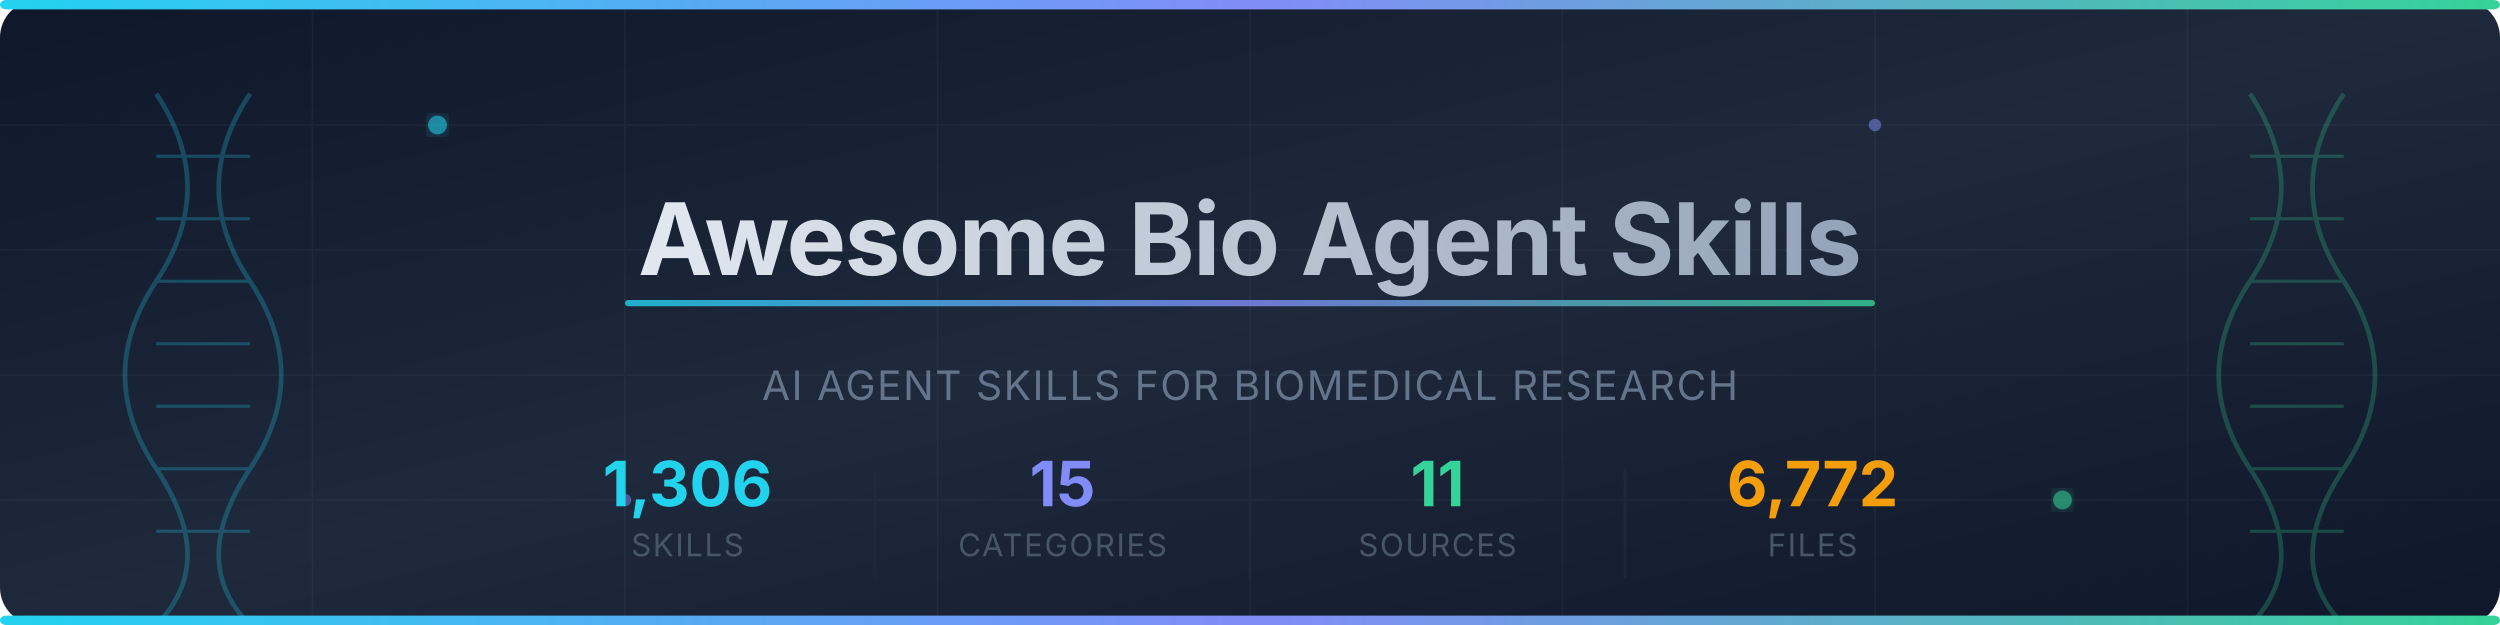
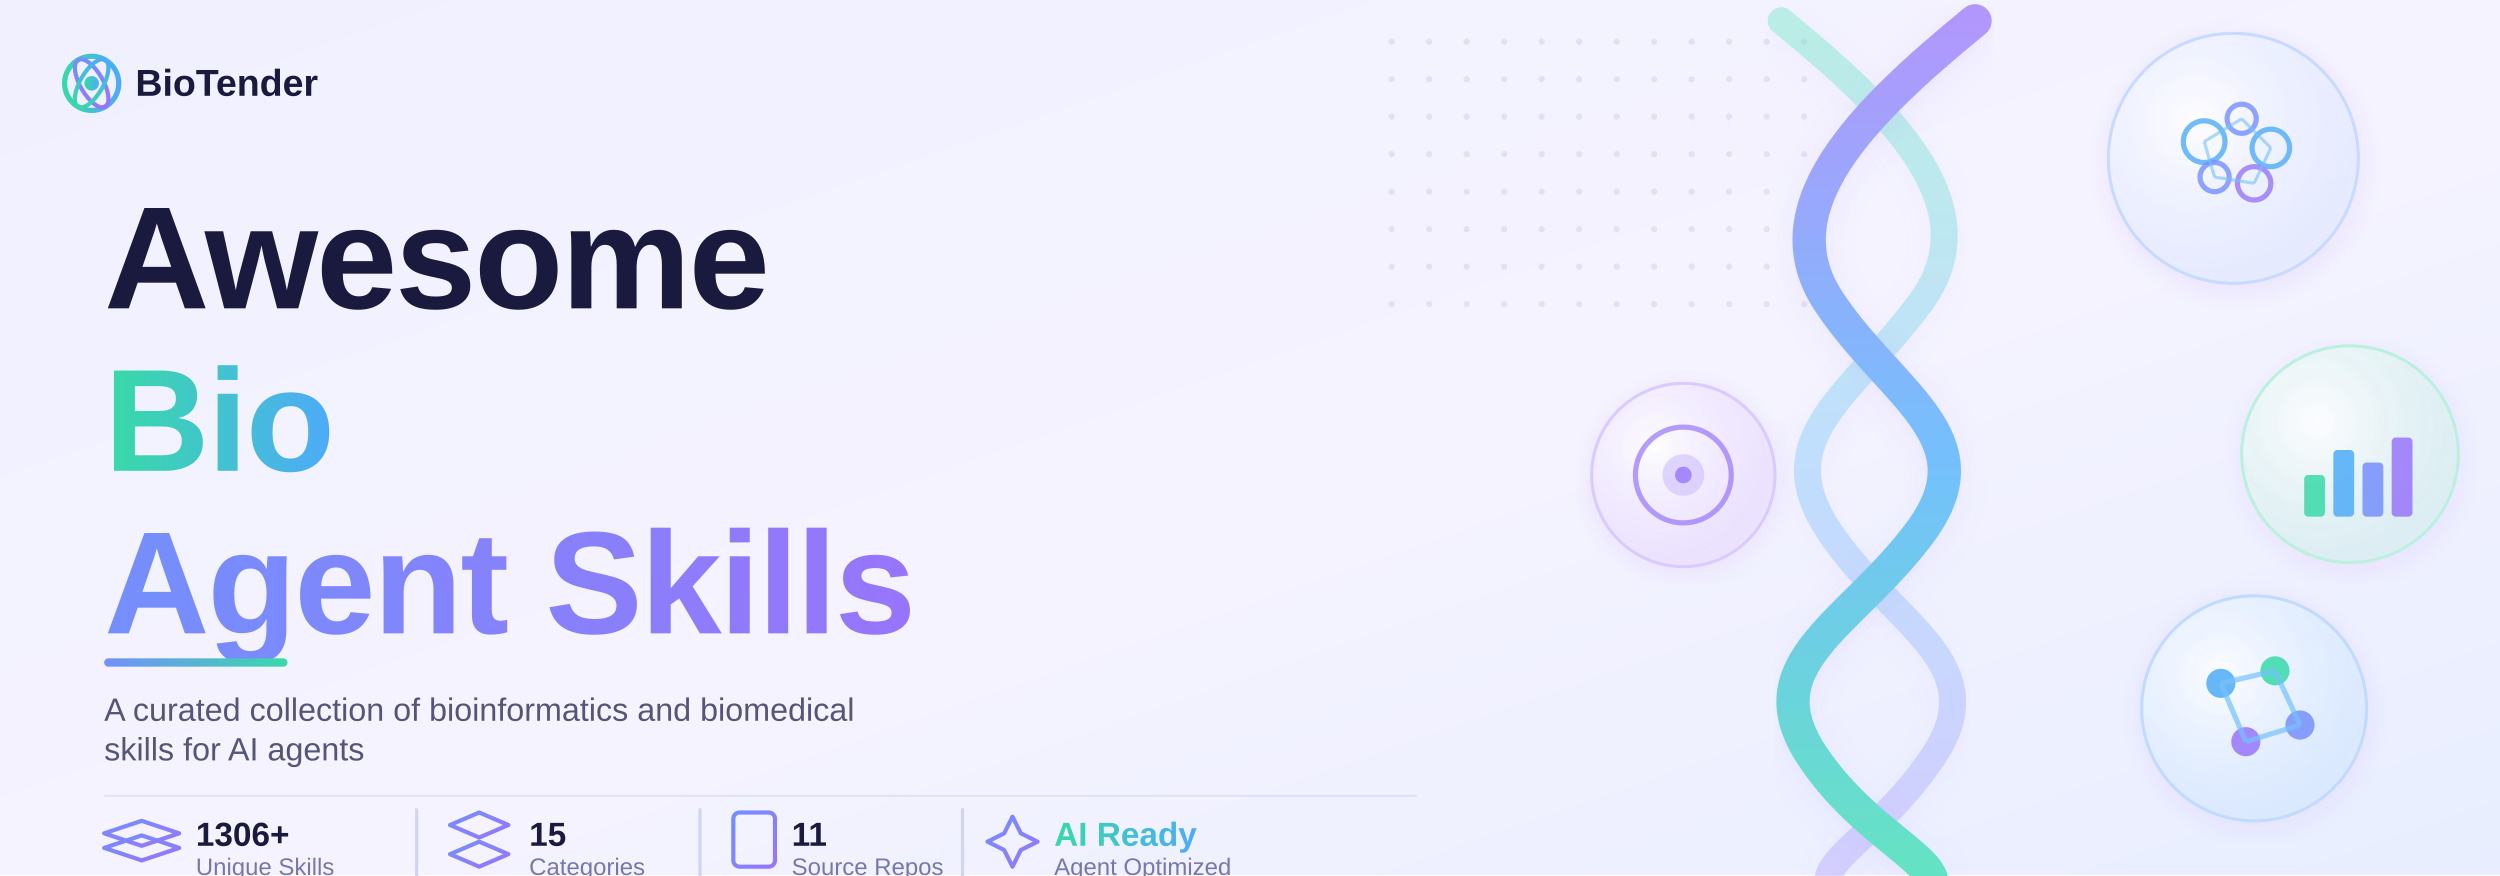
- <svg xmlns="http://www.w3.org/2000/svg" width="800" height="200" viewBox="0 0 800 200">
+ <svg xmlns="http://www.w3.org/2000/svg" viewBox="0 0 1200 420" width="1200" height="420">
  <defs>
    <linearGradient id="bg" x1="0%" y1="0%" x2="100%" y2="100%">
-       <stop offset="0%" style="stop-color:#0f172a;stop-opacity:1" />
-       <stop offset="50%" style="stop-color:#1e293b;stop-opacity:1" />
-       <stop offset="100%" style="stop-color:#0f172a;stop-opacity:1" />
+       <stop offset="0%" stop-color="#f0f0ff" />
+       <stop offset="55%" stop-color="#f5f3ff" />
+       <stop offset="100%" stop-color="#e8eeff" />
    </linearGradient>
-     <linearGradient id="accent" x1="0%" y1="0%" x2="100%" y2="0%">
-       <stop offset="0%" style="stop-color:#22d3ee;stop-opacity:1" />
-       <stop offset="50%" style="stop-color:#818cf8;stop-opacity:1" />
-       <stop offset="100%" style="stop-color:#34d399;stop-opacity:1" />
+     <linearGradient id="bioGrad" x1="0%" y1="0%" x2="100%" y2="0%">
+       <stop offset="0%" stop-color="#38d9a9" />
+       <stop offset="100%" stop-color="#4dabf7" />
    </linearGradient>
-     <linearGradient id="title-grad" x1="0%" y1="0%" x2="100%" y2="0%">
-       <stop offset="0%" style="stop-color:#e2e8f0;stop-opacity:1" />
-       <stop offset="100%" style="stop-color:#94a3b8;stop-opacity:1" />
+     <linearGradient id="agentGrad" x1="0%" y1="0%" x2="100%" y2="0%">
+       <stop offset="0%" stop-color="#748ffc" />
+       <stop offset="100%" stop-color="#9775fa" />
    </linearGradient>
-     <filter id="glow">
-       <feGaussianBlur stdDeviation="3" result="coloredBlur" />
-       <feMerge>
-         <feMergeNode in="coloredBlur" />
-         <feMergeNode in="SourceGraphic" />
-       </feMerge>
+     <linearGradient id="dna1" x1="0%" y1="0%" x2="0%" y2="100%">
+       <stop offset="0%" stop-color="#b197fc" />
+       <stop offset="50%" stop-color="#74c0fc" />
+       <stop offset="100%" stop-color="#63e6be" />
+     </linearGradient>
+     <linearGradient id="dna2" x1="0%" y1="0%" x2="0%" y2="100%">
+       <stop offset="0%" stop-color="#63e6be" />
+       <stop offset="50%" stop-color="#74c0fc" />
+       <stop offset="100%" stop-color="#b197fc" />
+     </linearGradient>
+     <radialGradient id="bub1" cx="35%" cy="35%" r="65%">
+       <stop offset="0%" stop-color="#ffffff" stop-opacity="0.95" />
+       <stop offset="100%" stop-color="#dde8ff" stop-opacity="0.55" />
+     </radialGradient>
+     <radialGradient id="bub2" cx="35%" cy="35%" r="65%">
+       <stop offset="0%" stop-color="#ffffff" stop-opacity="0.95" />
+       <stop offset="100%" stop-color="#d0f0e8" stop-opacity="0.55" />
+     </radialGradient>
+     <radialGradient id="bub3" cx="35%" cy="35%" r="65%">
+       <stop offset="0%" stop-color="#ffffff" stop-opacity="0.95" />
+       <stop offset="100%" stop-color="#e8d8ff" stop-opacity="0.55" />
+     </radialGradient>
+     <radialGradient id="bub4" cx="35%" cy="35%" r="65%">
+       <stop offset="0%" stop-color="#ffffff" stop-opacity="0.95" />
+       <stop offset="100%" stop-color="#d0e8ff" stop-opacity="0.55" />
+     </radialGradient>
+     <linearGradient id="iconG" x1="0%" y1="0%" x2="100%" y2="100%">
+       <stop offset="0%" stop-color="#748ffc" />
+       <stop offset="100%" stop-color="#9775fa" />
+     </linearGradient>
+     <linearGradient id="ulGrad" x1="0%" y1="0%" x2="100%" y2="0%">
+       <stop offset="0%" stop-color="#748ffc" />
+       <stop offset="100%" stop-color="#38d9a9" />
+     </linearGradient>
+     <pattern id="dots" x="0" y="0" width="18" height="18" patternUnits="userSpaceOnUse">
+       <circle cx="2" cy="2" r="1.5" fill="#b8bce8" opacity="0.5" />
+     </pattern>
+     <filter id="ds">
+       <feDropShadow dx="0" dy="3" stdDeviation="7" flood-color="#a78bfa" flood-opacity="0.13" />
+     </filter>
+     <filter id="bs">
+       <feDropShadow dx="1" dy="3" stdDeviation="5" flood-color="#7c3aed" flood-opacity="0.11" />
    </filter>
  </defs>
-   <rect width="800" height="200" fill="url(#bg)" rx="12" />
-   <g opacity="0.06" stroke="#94a3b8" stroke-width="0.5">
-     <line x1="0" y1="40" x2="800" y2="40" />
-     <line x1="0" y1="80" x2="800" y2="80" />
-     <line x1="0" y1="120" x2="800" y2="120" />
-     <line x1="0" y1="160" x2="800" y2="160" />
-     <line x1="100" y1="0" x2="100" y2="200" />
-     <line x1="200" y1="0" x2="200" y2="200" />
-     <line x1="300" y1="0" x2="300" y2="200" />
-     <line x1="400" y1="0" x2="400" y2="200" />
-     <line x1="500" y1="0" x2="500" y2="200" />
-     <line x1="600" y1="0" x2="600" y2="200" />
-     <line x1="700" y1="0" x2="700" y2="200" />
-   </g>
-   <g opacity="0.25" stroke="#22d3ee" stroke-width="1.5" fill="none">
-     <path d="M 50 30 Q 70 60 50 90 Q 30 120 50 150 Q 70 180 50 200" />
-     <path d="M 80 30 Q 60 60 80 90 Q 100 120 80 150 Q 60 180 80 200" />
-     <line x1="50" y1="50" x2="80" y2="50" stroke-width="1" />
-     <line x1="50" y1="70" x2="80" y2="70" stroke-width="1" />
-     <line x1="50" y1="90" x2="80" y2="90" stroke-width="1" />
-     <line x1="50" y1="110" x2="80" y2="110" stroke-width="1" />
-     <line x1="50" y1="130" x2="80" y2="130" stroke-width="1" />
-     <line x1="50" y1="150" x2="80" y2="150" stroke-width="1" />
-     <line x1="50" y1="170" x2="80" y2="170" stroke-width="1" />
-   </g>
-   <g opacity="0.25" stroke="#34d399" stroke-width="1.5" fill="none">
-     <path d="M 720 30 Q 740 60 720 90 Q 700 120 720 150 Q 740 180 720 200" />
-     <path d="M 750 30 Q 730 60 750 90 Q 770 120 750 150 Q 730 180 750 200" />
-     <line x1="720" y1="50" x2="750" y2="50" stroke-width="1" />
-     <line x1="720" y1="70" x2="750" y2="70" stroke-width="1" />
-     <line x1="720" y1="90" x2="750" y2="90" stroke-width="1" />
-     <line x1="720" y1="110" x2="750" y2="110" stroke-width="1" />
-     <line x1="720" y1="130" x2="750" y2="130" stroke-width="1" />
-     <line x1="720" y1="150" x2="750" y2="150" stroke-width="1" />
-     <line x1="720" y1="170" x2="750" y2="170" stroke-width="1" />
-   </g>
-   <rect x="0" y="0" width="800" height="3" fill="url(#accent)" rx="2" />
-   <rect x="0" y="197" width="800" height="3" fill="url(#accent)" rx="2" />
-   <circle cx="140" cy="40" r="3" fill="#22d3ee" opacity="0.6" filter="url(#glow)" />
-   <circle cx="660" cy="160" r="3" fill="#34d399" opacity="0.6" filter="url(#glow)" />
-   <circle cx="200" cy="160" r="2" fill="#818cf8" opacity="0.5" />
-   <circle cx="600" cy="40" r="2" fill="#818cf8" opacity="0.5" />
-   <text x="400" y="88" font-family="system-ui, -apple-system, sans-serif" font-size="32" font-weight="700" fill="url(#title-grad)" text-anchor="middle" letter-spacing="-0.5">Awesome Bio Agent Skills</text>
-   <rect x="200" y="96" width="400" height="2" fill="url(#accent)" rx="1" opacity="0.8" />
-   <text x="400" y="128" font-family="system-ui, -apple-system, sans-serif" font-size="13" fill="#64748b" text-anchor="middle" letter-spacing="0.5">AI AGENT SKILLS FOR BIOMEDICAL RESEARCH</text>
-   <text x="220" y="162" font-family="system-ui, -apple-system, sans-serif" font-size="20" font-weight="700" fill="#22d3ee" text-anchor="middle">1,306</text>
-   <text x="220" y="178" font-family="system-ui, -apple-system, sans-serif" font-size="10" fill="#475569" text-anchor="middle" letter-spacing="0.5">SKILLS</text>
-   <text x="340" y="162" font-family="system-ui, -apple-system, sans-serif" font-size="20" font-weight="700" fill="#818cf8" text-anchor="middle">15</text>
-   <text x="340" y="178" font-family="system-ui, -apple-system, sans-serif" font-size="10" fill="#475569" text-anchor="middle" letter-spacing="0.5">CATEGORIES</text>
-   <text x="460" y="162" font-family="system-ui, -apple-system, sans-serif" font-size="20" font-weight="700" fill="#34d399" text-anchor="middle">11</text>
-   <text x="460" y="178" font-family="system-ui, -apple-system, sans-serif" font-size="10" fill="#475569" text-anchor="middle" letter-spacing="0.5">SOURCES</text>
-   <text x="580" y="162" font-family="system-ui, -apple-system, sans-serif" font-size="20" font-weight="700" fill="#f59e0b" text-anchor="middle">6,772</text>
-   <text x="580" y="178" font-family="system-ui, -apple-system, sans-serif" font-size="10" fill="#475569" text-anchor="middle" letter-spacing="0.5">FILES</text>
-   <line x1="280" y1="150" x2="280" y2="185" stroke="#1e293b" stroke-width="1" opacity="0.8" />
-   <line x1="400" y1="150" x2="400" y2="185" stroke="#1e293b" stroke-width="1" opacity="0.8" />
-   <line x1="520" y1="150" x2="520" y2="185" stroke="#1e293b" stroke-width="1" opacity="0.8" />
+   <rect width="1200" height="420" fill="url(#bg)" />
+   <rect x="660" y="18" width="210" height="130" fill="url(#dots)" opacity="0.65" />
+   <path d="M 855 10 C 910 55, 955 100, 922 145 C 889 190, 848 210, 878 255 C 908 300, 958 318, 928 363 C 898 408, 858 418, 888 435" fill="none" stroke="url(#dna2)" stroke-width="13" stroke-linecap="round" opacity="0.4" filter="url(#ds)" />
+   <path d="M 948 10 C 893 55, 848 100, 878 145 C 908 190, 955 210, 922 255 C 889 300, 840 318, 870 363 C 900 408, 948 418, 918 435" fill="none" stroke="url(#dna1)" stroke-width="16" stroke-linecap="round" filter="url(#ds)" />
+   <line x1="876" y1="44" x2="930" y2="44" stroke="url(#dna1)" stroke-width="5" stroke-linecap="round" opacity="0.68" />
+   <line x1="864" y1="76" x2="942" y2="76" stroke="url(#dna2)" stroke-width="5" stroke-linecap="round" opacity="0.68" />
+   <line x1="860" y1="108" x2="938" y2="108" stroke="url(#dna1)" stroke-width="5" stroke-linecap="round" opacity="0.68" />
+   <line x1="866" y1="140" x2="932" y2="140" stroke="url(#dna2)" stroke-width="5" stroke-linecap="round" opacity="0.68" />
+   <line x1="878" y1="172" x2="920" y2="172" stroke="url(#dna1)" stroke-width="5" stroke-linecap="round" opacity="0.68" />
+   <line x1="894" y1="204" x2="906" y2="204" stroke="url(#dna2)" stroke-width="5" stroke-linecap="round" opacity="0.68" />
+   <line x1="882" y1="236" x2="918" y2="236" stroke="url(#dna1)" stroke-width="5" stroke-linecap="round" opacity="0.68" />
+   <line x1="866" y1="268" x2="932" y2="268" stroke="url(#dna2)" stroke-width="5" stroke-linecap="round" opacity="0.68" />
+   <line x1="858" y1="300" x2="940" y2="300" stroke="url(#dna1)" stroke-width="5" stroke-linecap="round" opacity="0.68" />
+   <line x1="864" y1="332" x2="934" y2="332" stroke="url(#dna2)" stroke-width="5" stroke-linecap="round" opacity="0.68" />
+   <line x1="876" y1="364" x2="922" y2="364" stroke="url(#dna1)" stroke-width="5" stroke-linecap="round" opacity="0.68" />
+   <circle cx="1072" cy="76" r="60" fill="url(#bub1)" stroke="#c5d8ff" stroke-width="1.5" filter="url(#bs)" opacity="0.93" />
+   <circle cx="1058" cy="68" r="10" fill="none" stroke="#4dabf7" stroke-width="2.5" opacity="0.8" />
+   <circle cx="1076" cy="57" r="7" fill="none" stroke="#748ffc" stroke-width="2.5" opacity="0.8" />
+   <circle cx="1090" cy="71" r="9" fill="none" stroke="#4dabf7" stroke-width="2.5" opacity="0.8" />
+   <circle cx="1082" cy="88" r="8" fill="none" stroke="#9775fa" stroke-width="2.5" opacity="0.8" />
+   <circle cx="1063" cy="85" r="7" fill="none" stroke="#748ffc" stroke-width="2.5" opacity="0.8" />
+   <line x1="1058" y1="68" x2="1076" y2="57" stroke="#74c0fc" stroke-width="1.5" opacity="0.6" />
+   <line x1="1076" y1="57" x2="1090" y2="71" stroke="#74c0fc" stroke-width="1.5" opacity="0.6" />
+   <line x1="1090" y1="71" x2="1082" y2="88" stroke="#74c0fc" stroke-width="1.5" opacity="0.6" />
+   <line x1="1082" y1="88" x2="1063" y2="85" stroke="#74c0fc" stroke-width="1.5" opacity="0.6" />
+   <line x1="1063" y1="85" x2="1058" y2="68" stroke="#74c0fc" stroke-width="1.5" opacity="0.6" />
+   <circle cx="1128" cy="218" r="52" fill="url(#bub2)" stroke="#b8f0dc" stroke-width="1.5" filter="url(#bs)" opacity="0.93" />
+   <rect x="1106" y="228" width="10" height="20" rx="2" fill="#38d9a9" opacity="0.85" />
+   <rect x="1120" y="216" width="10" height="32" rx="2" fill="#4dabf7" opacity="0.85" />
+   <rect x="1134" y="222" width="10" height="26" rx="2" fill="#748ffc" opacity="0.85" />
+   <rect x="1148" y="210" width="10" height="38" rx="2" fill="#9775fa" opacity="0.85" />
+   <circle cx="808" cy="228" r="44" fill="url(#bub3)" stroke="#d8c8ff" stroke-width="1.5" filter="url(#bs)" opacity="0.93" />
+   <ellipse cx="808" cy="228" rx="23" ry="23" fill="none" stroke="#9775fa" stroke-width="2.5" opacity="0.7" />
+   <ellipse cx="808" cy="228" rx="10" ry="10" fill="#c5b4fc" opacity="0.5" />
+   <circle cx="808" cy="228" r="4" fill="#9775fa" opacity="0.8" />
+   <circle cx="1082" cy="340" r="54" fill="url(#bub4)" stroke="#c0d8ff" stroke-width="1.5" filter="url(#bs)" opacity="0.93" />
+   <circle cx="1066" cy="328" r="7" fill="#4dabf7" opacity="0.85" />
+   <circle cx="1092" cy="322" r="7" fill="#38d9a9" opacity="0.85" />
+   <circle cx="1104" cy="348" r="7" fill="#748ffc" opacity="0.85" />
+   <circle cx="1078" cy="356" r="7" fill="#9775fa" opacity="0.85" />
+   <line x1="1066" y1="328" x2="1092" y2="322" stroke="#74c0fc" stroke-width="2.5" opacity="0.7" />
+   <line x1="1092" y1="322" x2="1104" y2="348" stroke="#74c0fc" stroke-width="2.5" opacity="0.7" />
+   <line x1="1104" y1="348" x2="1078" y2="356" stroke="#74c0fc" stroke-width="2.5" opacity="0.7" />
+   <line x1="1078" y1="356" x2="1066" y2="328" stroke="#74c0fc" stroke-width="2.5" opacity="0.7" />
+   <circle cx="44" cy="40" r="13" fill="none" stroke="url(#bioGrad)" stroke-width="2.5" />
+   <ellipse cx="44" cy="40" rx="13" ry="5.5" fill="none" stroke="url(#agentGrad)" stroke-width="2" transform="rotate(60 44 40)" />
+   <ellipse cx="44" cy="40" rx="13" ry="5.5" fill="none" stroke="url(#bioGrad)" stroke-width="2" transform="rotate(-60 44 40)" />
+   <circle cx="44" cy="40" r="3.5" fill="url(#bioGrad)" />
+   <text x="65" y="46" font-family="Arial, sans-serif" font-size="18" font-weight="700" fill="#1a1a3e">BioTender</text>
+   <text x="50" y="148" font-family="Arial, sans-serif" font-size="70" font-weight="900" fill="#1a1a3e" letter-spacing="-1">Awesome</text>
+   <text x="50" y="226" font-family="Arial, sans-serif" font-size="70" font-weight="900" fill="url(#bioGrad)" letter-spacing="-1">Bio</text>
+   <text x="50" y="304" font-family="Arial, sans-serif" font-size="70" font-weight="900" fill="url(#agentGrad)" letter-spacing="-1">Agent Skills</text>
+   <rect x="50" y="316" width="88" height="4" rx="2" fill="url(#ulGrad)" />
+   <text x="50" y="346" font-family="Arial, sans-serif" font-size="15.5" fill="#555577">A curated collection of bioinformatics and biomedical</text>
+   <text x="50" y="365" font-family="Arial, sans-serif" font-size="15.5" fill="#555577">skills for AI agents</text>
+   <line x1="50" y1="382" x2="680" y2="382" stroke="#d0d4f0" stroke-width="1" opacity="0.55" />
+   <polygon points="50,400 68,394 86,400 68,406" fill="none" stroke="url(#iconG)" stroke-width="2" stroke-linejoin="round" />
+   <polygon points="50,407 68,401 86,407 68,413" fill="none" stroke="url(#iconG)" stroke-width="2" stroke-linejoin="round" />
+   <text x="94" y="406" font-family="Arial, sans-serif" font-size="16" font-weight="800" fill="#1a1a3e">1306+</text>
+   <text x="94" y="420" font-family="Arial, sans-serif" font-size="11.5" fill="#7777aa">Unique Skills</text>
+   <line x1="200" y1="388" x2="200" y2="424" stroke="#d0d4f0" stroke-width="1.5" />
+   <polygon points="216,396 230,390 244,396 230,402" fill="none" stroke="url(#iconG)" stroke-width="2" stroke-linejoin="round" />
+   <line x1="216" y1="396" x2="216" y2="410" stroke="url(#iconG)" stroke-width="2" />
+   <line x1="244" y1="396" x2="244" y2="410" stroke="url(#iconG)" stroke-width="2" />
+   <line x1="230" y1="402" x2="230" y2="416" stroke="url(#iconG)" stroke-width="2" />
+   <polygon points="216,410 230,416 244,410 230,404" fill="none" stroke="url(#iconG)" stroke-width="2" stroke-linejoin="round" />
+   <text x="254" y="406" font-family="Arial, sans-serif" font-size="16" font-weight="800" fill="#1a1a3e">15</text>
+   <text x="254" y="420" font-family="Arial, sans-serif" font-size="11.5" fill="#7777aa">Categories</text>
+   <line x1="336" y1="388" x2="336" y2="424" stroke="#d0d4f0" stroke-width="1.5" />
+   <rect x="352" y="390" width="20" height="26" rx="3" fill="none" stroke="url(#iconG)" stroke-width="2" />
+   <line x1="357" y1="399" x2="367" y2="399" stroke="url(#iconG)" stroke-width="1.8" />
+   <line x1="357" y1="405" x2="367" y2="405" stroke="url(#iconG)" stroke-width="1.8" />
+   <line x1="357" y1="411" x2="364" y2="411" stroke="url(#iconG)" stroke-width="1.8" />
+   <text x="380" y="406" font-family="Arial, sans-serif" font-size="16" font-weight="800" fill="#1a1a3e">11</text>
+   <text x="380" y="420" font-family="Arial, sans-serif" font-size="11.5" fill="#7777aa">Source Repos</text>
+   <line x1="462" y1="388" x2="462" y2="424" stroke="#d0d4f0" stroke-width="1.5" />
+   <path d="M 482 400 L 486 392 L 490 400 L 498 404 L 490 408 L 486 416 L 482 408 L 474 404 Z" fill="none" stroke="url(#iconG)" stroke-width="2" stroke-linejoin="round" />
+   <text x="506" y="406" font-family="Arial, sans-serif" font-size="16" font-weight="800" fill="url(#bioGrad)">AI Ready</text>
+   <text x="506" y="420" font-family="Arial, sans-serif" font-size="11.5" fill="#7777aa">Agent Optimized</text>
</svg>
